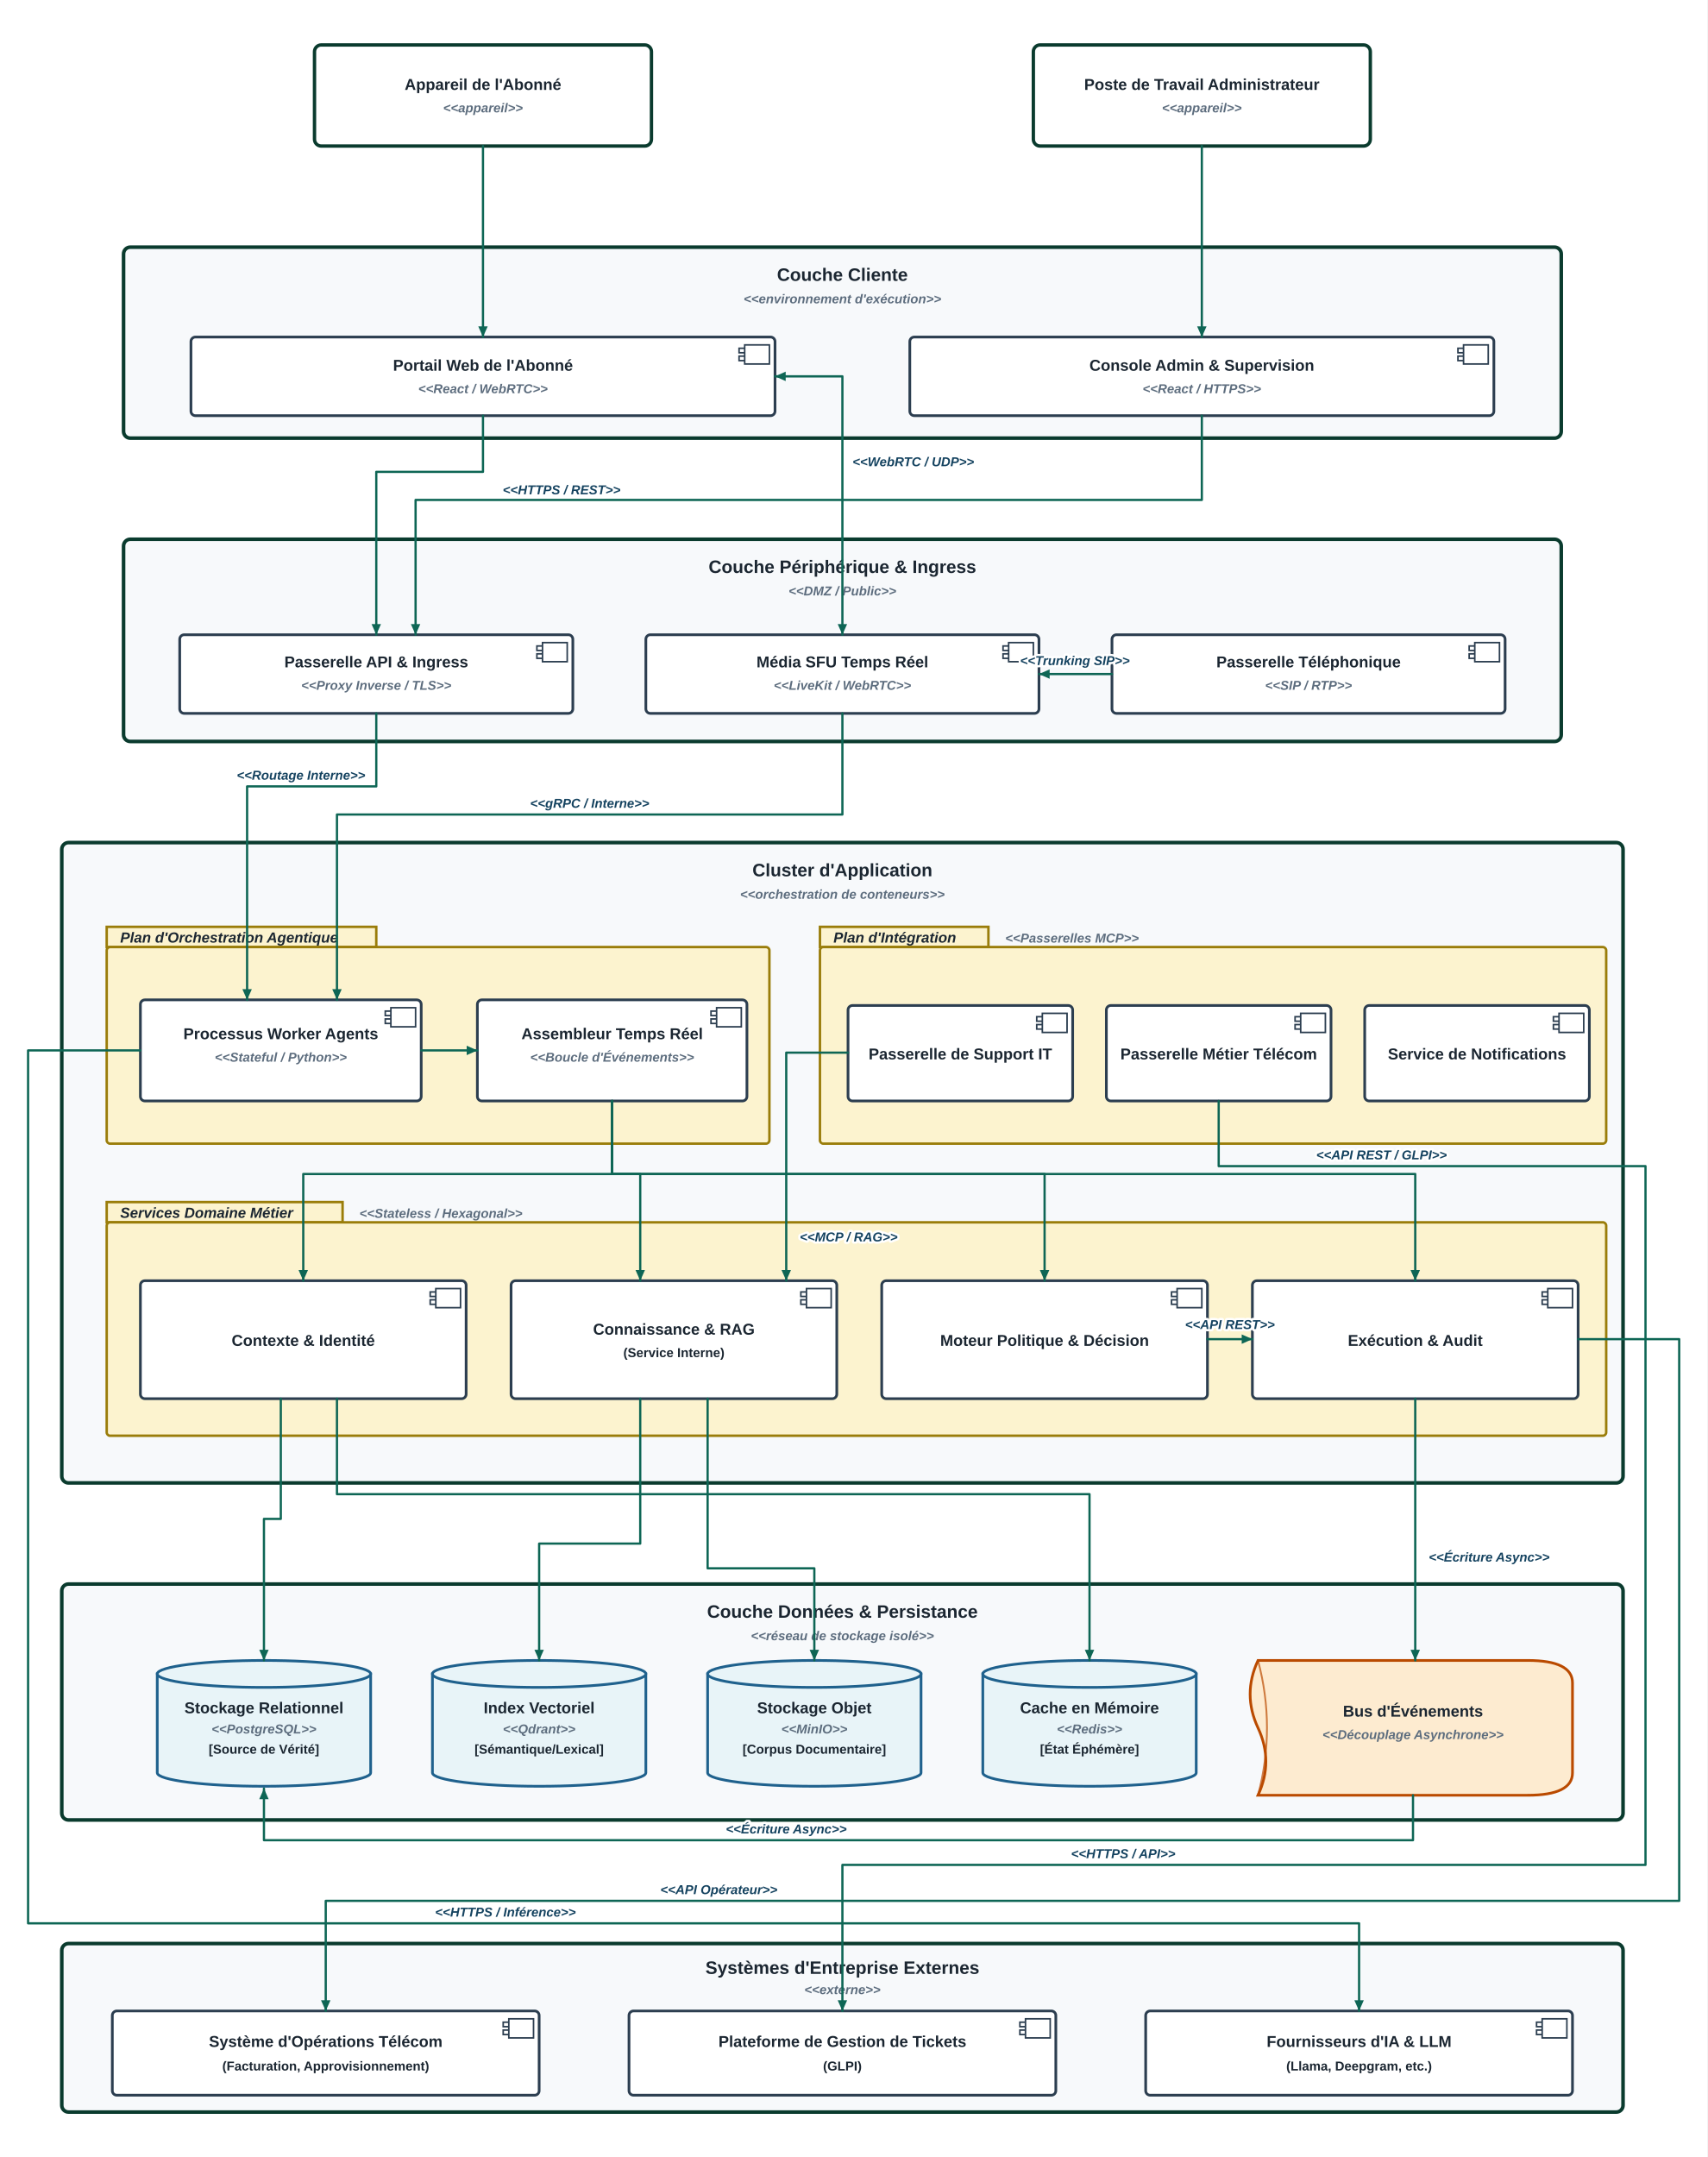
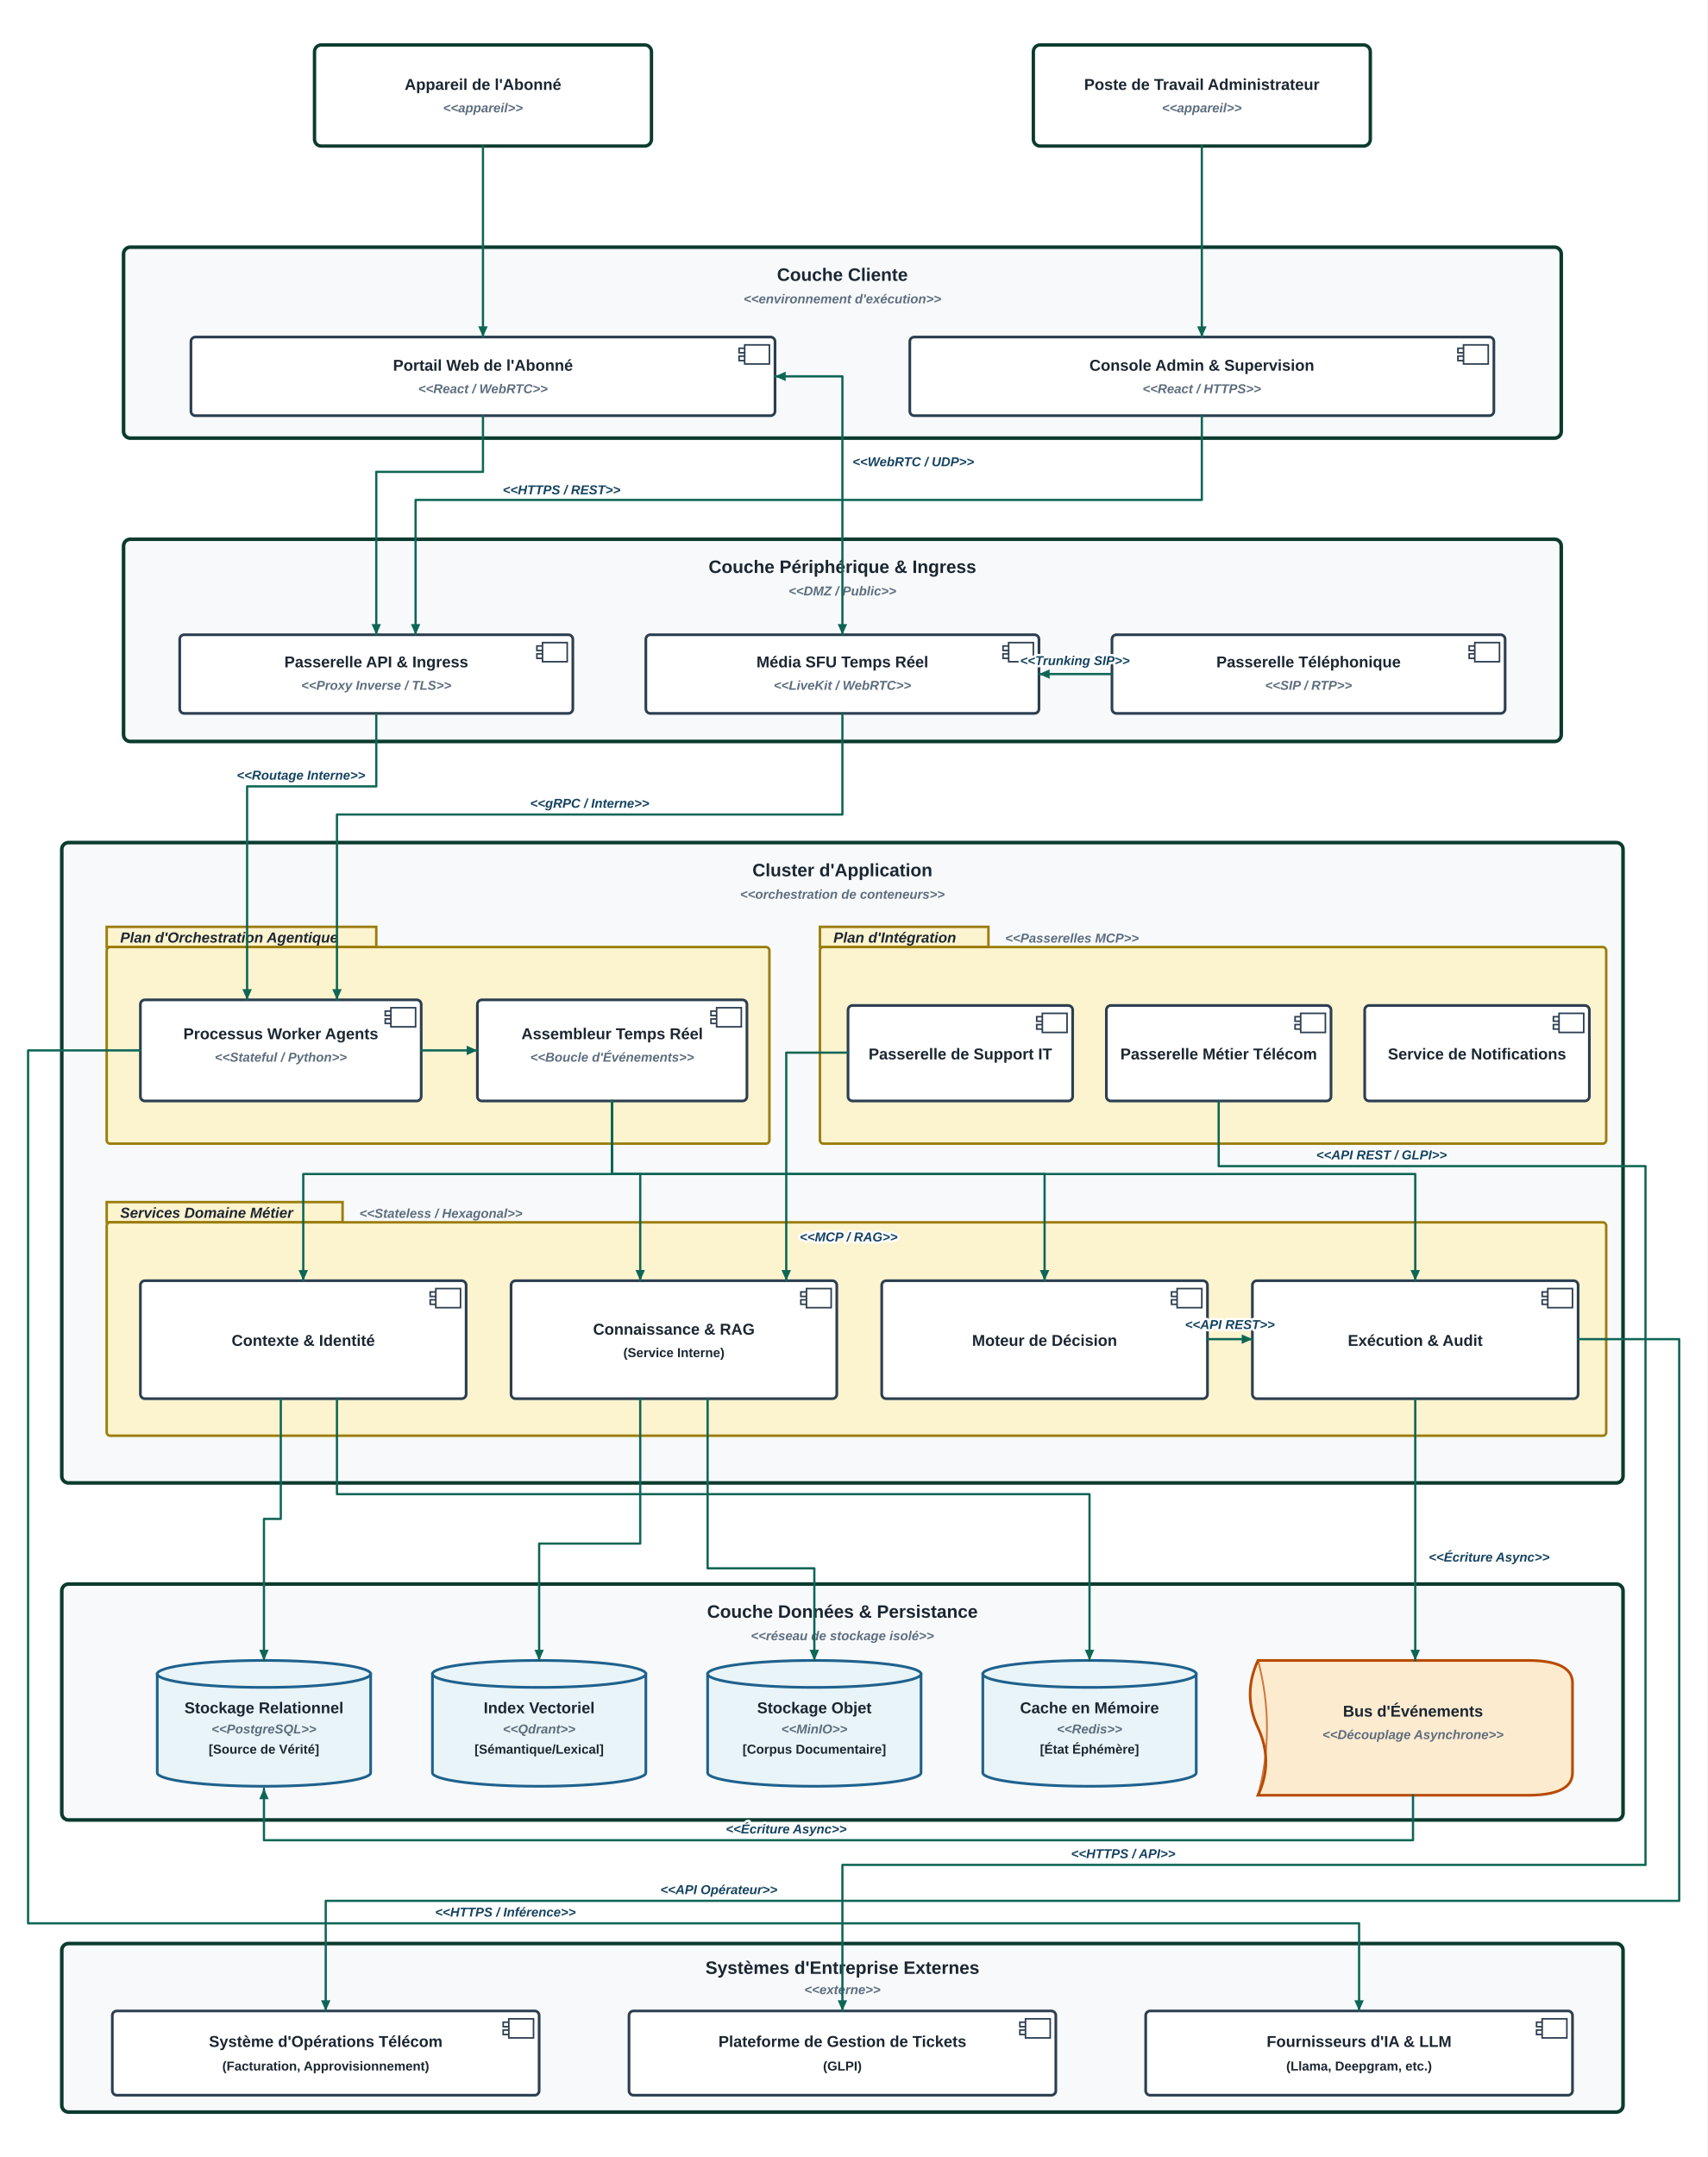
<svg xmlns="http://www.w3.org/2000/svg" xmlns:xlink="http://www.w3.org/1999/xlink" width="1520" height="1920" viewBox="0 0 1520 1920" font-family="Arial, Helvetica, sans-serif">
  <defs>
    <marker id="arrow" viewBox="0 0 10 10" refX="9.5" refY="5" markerWidth="10" markerHeight="10" markerUnits="userSpaceOnUse" orient="auto-start-reverse">
      <path d="M 0 0.8 L 9.5 5 L 0 9.2 Z" fill="#0E6655" />
    </marker>
    <g id="cicon" fill="#FFFFFF" stroke="#2C3E50" stroke-width="1.4">
      <rect x="0" y="3" width="7" height="4" />
      <rect x="0" y="10" width="7" height="4" />
      <rect x="5" y="0" width="22" height="17" />
    </g>
    <style>
      text{font-family:Arial,Helvetica,sans-serif;}
      .nt{font-size:16px;font-weight:bold;fill:#1B2631;}
      .st{font-size:11.5px;font-style:italic;font-weight:bold;fill:#5D6D7E;}
      .cn{font-size:14px;font-weight:bold;fill:#1B2631;}
      .cs{font-size:11.5px;font-style:italic;font-weight:bold;fill:#5D6D7E;}
      .sm{font-size:11.5px;font-weight:bold;fill:#1B2631;}
      .pt{font-size:13px;font-weight:bold;font-style:italic;fill:#1B2631;}
      .lbl{font-size:11.5px;font-style:italic;font-weight:bold;fill:#154360;
           paint-order:stroke;stroke:#FFFFFF;stroke-width:4px;stroke-linejoin:round;}
      .node{fill:#F7F9FB;stroke:#0A3B2E;stroke-width:3.2;}
      .comp{fill:#FFFFFF;stroke:#2C3E50;stroke-width:2.4;}
      .pkg{fill:#FCF3CF;stroke:#9A7D0A;stroke-width:2.2;}
      .db{fill:#E8F4F8;stroke:#1F618D;stroke-width:2.4;}
      .q{fill:#FDEBD0;stroke:#BA4A00;stroke-width:2.4;}
      .link{fill:none;stroke:#0E6655;stroke-width:2;stroke-linejoin:round;stroke-linecap:round;}
      .device{fill:#FFFFFF;stroke:#0A3B2E;stroke-width:3;}
    </style>
  </defs>
  <rect x="0" y="0" width="1520" height="1920" fill="#FFFFFF" />
  <g>
    <rect x="280" y="40" width="300" height="90" rx="6" class="device" />
    <text x="430" y="80" text-anchor="middle" class="cn">Appareil de l'Abonné</text>
    <text x="430" y="100" text-anchor="middle" class="st">&lt;&lt;appareil&gt;&gt;</text>
  </g>
  <g>
    <rect x="920" y="40" width="300" height="90" rx="6" class="device" />
    <text x="1070" y="80" text-anchor="middle" class="cn">Poste de Travail Administrateur</text>
    <text x="1070" y="100" text-anchor="middle" class="st">&lt;&lt;appareil&gt;&gt;</text>
  </g>
  <rect x="110" y="220" width="1280" height="170" rx="6" class="node" />
  <text x="750" y="250" text-anchor="middle" class="nt">Couche Cliente</text>
  <text x="750" y="270" text-anchor="middle" class="st">&lt;&lt;environnement d'exécution&gt;&gt;</text>
  <rect x="170" y="300" width="520" height="70" rx="4" class="comp" />
  <use xlink:href="#cicon" href="#cicon" x="658" y="307" />
  <text x="430" y="330" text-anchor="middle" class="cn">Portail Web de l'Abonné</text>
  <text x="430" y="350" text-anchor="middle" class="cs">&lt;&lt;React / WebRTC&gt;&gt;</text>
  <rect x="810" y="300" width="520" height="70" rx="4" class="comp" />
  <use xlink:href="#cicon" href="#cicon" x="1298" y="307" />
  <text x="1070" y="330" text-anchor="middle" class="cn">Console Admin &amp; Supervision</text>
  <text x="1070" y="350" text-anchor="middle" class="cs">&lt;&lt;React / HTTPS&gt;&gt;</text>
  <rect x="110" y="480" width="1280" height="180" rx="6" class="node" />
  <text x="750" y="510" text-anchor="middle" class="nt">Couche Périphérique &amp; Ingress</text>
  <text x="750" y="530" text-anchor="middle" class="st">&lt;&lt;DMZ / Public&gt;&gt;</text>
  <rect x="160" y="565" width="350" height="70" rx="4" class="comp" />
  <use xlink:href="#cicon" href="#cicon" x="478" y="572" />
  <text x="335" y="594" text-anchor="middle" class="cn">Passerelle API &amp; Ingress</text>
  <text x="335" y="614" text-anchor="middle" class="cs">&lt;&lt;Proxy Inverse / TLS&gt;&gt;</text>
  <rect x="575" y="565" width="350" height="70" rx="4" class="comp" />
  <use xlink:href="#cicon" href="#cicon" x="893" y="572" />
  <text x="750" y="594" text-anchor="middle" class="cn">Média SFU Temps Réel</text>
  <text x="750" y="614" text-anchor="middle" class="cs">&lt;&lt;LiveKit / WebRTC&gt;&gt;</text>
  <rect x="990" y="565" width="350" height="70" rx="4" class="comp" />
  <use xlink:href="#cicon" href="#cicon" x="1308" y="572" />
  <text x="1165" y="594" text-anchor="middle" class="cn">Passerelle Téléphonique</text>
  <text x="1165" y="614" text-anchor="middle" class="cs">&lt;&lt;SIP / RTP&gt;&gt;</text>
  <rect x="55" y="750" width="1390" height="570" rx="6" class="node" />
  <text x="750" y="780" text-anchor="middle" class="nt">Cluster d'Application</text>
  <text x="750" y="800" text-anchor="middle" class="st">&lt;&lt;orchestration de conteneurs&gt;&gt;</text>
  <rect x="95" y="825" width="240" height="18" class="pkg" />
  <rect x="95" y="843" width="590" height="175" rx="3" class="pkg" />
  <text x="107" y="839" class="pt">Plan d'Orchestration Agentique</text>
  <rect x="125" y="890" width="250" height="90" rx="4" class="comp" />
  <use xlink:href="#cicon" href="#cicon" x="343" y="897" />
  <text x="250" y="925" text-anchor="middle" class="cn">Processus Worker Agents</text>
  <text x="250" y="945" text-anchor="middle" class="cs">&lt;&lt;Stateful / Python&gt;&gt;</text>
  <rect x="425" y="890" width="240" height="90" rx="4" class="comp" />
  <use xlink:href="#cicon" href="#cicon" x="633" y="897" />
  <text x="545" y="925" text-anchor="middle" class="cn">Assembleur Temps Réel</text>
  <text x="545" y="945" text-anchor="middle" class="cs">&lt;&lt;Boucle d'Événements&gt;&gt;</text>
  <rect x="730" y="825" width="150" height="18" class="pkg" />
  <rect x="730" y="843" width="700" height="175" rx="3" class="pkg" />
  <text x="742" y="839" class="pt">Plan d'Intégration</text>
  <text x="895" y="839" class="cs">&lt;&lt;Passerelles MCP&gt;&gt;</text>
  <rect x="755" y="895" width="200" height="85" rx="4" class="comp" />
  <use xlink:href="#cicon" href="#cicon" x="923" y="902" />
  <text x="855" y="943" text-anchor="middle" class="cn">Passerelle de Support IT</text>
  <rect x="985" y="895" width="200" height="85" rx="4" class="comp" />
  <use xlink:href="#cicon" href="#cicon" x="1153" y="902" />
  <text x="1085" y="943" text-anchor="middle" class="cn">Passerelle Métier Télécom</text>
  <rect x="1215" y="895" width="200" height="85" rx="4" class="comp" />
  <use xlink:href="#cicon" href="#cicon" x="1383" y="902" />
  <text x="1315" y="943" text-anchor="middle" class="cn">Service de Notifications</text>
  <rect x="95" y="1070" width="210" height="18" class="pkg" />
  <rect x="95" y="1088" width="1335" height="190" rx="3" class="pkg" />
  <text x="107" y="1084" class="pt">Services Domaine Métier</text>
  <text x="320" y="1084" class="cs">&lt;&lt;Stateless / Hexagonal&gt;&gt;</text>
  <rect x="125" y="1140" width="290" height="105" rx="4" class="comp" />
  <use xlink:href="#cicon" href="#cicon" x="383" y="1147" />
  <text x="270" y="1198" text-anchor="middle" class="cn">Contexte &amp; Identité</text>
  <rect x="455" y="1140" width="290" height="105" rx="4" class="comp" />
  <use xlink:href="#cicon" href="#cicon" x="713" y="1147" />
  <text x="600" y="1188" text-anchor="middle" class="cn">Connaissance &amp; RAG</text>
  <text x="600" y="1208" text-anchor="middle" class="sm">(Service Interne)</text>
  <rect x="785" y="1140" width="290" height="105" rx="4" class="comp" />
  <use xlink:href="#cicon" href="#cicon" x="1043" y="1147" />
-   <text x="930" y="1198" text-anchor="middle" class="cn">Moteur Politique &amp; Décision</text>
+   <text x="930" y="1198" text-anchor="middle" class="cn">Moteur de Décision</text>
  <rect x="1115" y="1140" width="290" height="105" rx="4" class="comp" />
  <use xlink:href="#cicon" href="#cicon" x="1373" y="1147" />
  <text x="1260" y="1198" text-anchor="middle" class="cn">Exécution &amp; Audit</text>
  <rect x="55" y="1410" width="1390" height="210" rx="6" class="node" />
  <text x="750" y="1440" text-anchor="middle" class="nt">Couche Données &amp; Persistance</text>
  <text x="750" y="1460" text-anchor="middle" class="st">&lt;&lt;réseau de stockage isolé&gt;&gt;</text>
  <path d="M 140 1490 L 140 1578 A 95 12 0 0 0 330 1578 L 330 1490 Z" class="db" />
  <ellipse cx="235" cy="1490" rx="95" ry="12" class="db" />
  <text x="235" y="1525" text-anchor="middle" class="cn">Stockage Relationnel</text>
  <text x="235" y="1543" text-anchor="middle" class="cs">&lt;&lt;PostgreSQL&gt;&gt;</text>
  <text x="235" y="1561" text-anchor="middle" class="sm">[Source de Vérité]</text>
  <path d="M 385 1490 L 385 1578 A 95 12 0 0 0 575 1578 L 575 1490 Z" class="db" />
  <ellipse cx="480" cy="1490" rx="95" ry="12" class="db" />
  <text x="480" y="1525" text-anchor="middle" class="cn">Index Vectoriel</text>
  <text x="480" y="1543" text-anchor="middle" class="cs">&lt;&lt;Qdrant&gt;&gt;</text>
  <text x="480" y="1561" text-anchor="middle" class="sm">[Sémantique/Lexical]</text>
  <path d="M 630 1490 L 630 1578 A 95 12 0 0 0 820 1578 L 820 1490 Z" class="db" />
  <ellipse cx="725" cy="1490" rx="95" ry="12" class="db" />
  <text x="725" y="1525" text-anchor="middle" class="cn">Stockage Objet</text>
  <text x="725" y="1543" text-anchor="middle" class="cs">&lt;&lt;MinIO&gt;&gt;</text>
  <text x="725" y="1561" text-anchor="middle" class="sm">[Corpus Documentaire]</text>
  <path d="M 875 1490 L 875 1578 A 95 12 0 0 0 1065 1578 L 1065 1490 Z" class="db" />
  <ellipse cx="970" cy="1490" rx="95" ry="12" class="db" />
  <text x="970" y="1525" text-anchor="middle" class="cn">Cache en Mémoire</text>
  <text x="970" y="1543" text-anchor="middle" class="cs">&lt;&lt;Redis&gt;&gt;</text>
  <text x="970" y="1561" text-anchor="middle" class="sm">[État Éphémère]</text>
  <path d="M 1120 1478 L 1360 1478 Q 1400 1478 1400 1498 L 1400 1578 Q 1400 1598 1360 1598 L 1120 1598 Q 1134 1568 1120 1538 Q 1106 1508 1120 1478 Z" class="q" />
  <path d="M 1120 1478 Q 1136 1538 1120 1598" fill="none" stroke="#BA4A00" stroke-width="1.6" opacity="0.7" />
  <text x="1258" y="1528" text-anchor="middle" class="cn">Bus d'Événements</text>
  <text x="1258" y="1548" text-anchor="middle" class="cs">&lt;&lt;Découplage Asynchrone&gt;&gt;</text>
  <rect x="55" y="1730" width="1390" height="150" rx="6" class="node" />
  <text x="750" y="1757" text-anchor="middle" class="nt">Systèmes d'Entreprise Externes</text>
  <text x="750" y="1775" text-anchor="middle" class="st">&lt;&lt;externe&gt;&gt;</text>
  <rect x="100" y="1790" width="380" height="75" rx="4" class="comp" />
  <use xlink:href="#cicon" href="#cicon" x="448" y="1797" />
  <text x="290" y="1822" text-anchor="middle" class="cn">Système d'Opérations Télécom</text>
  <text x="290" y="1843" text-anchor="middle" class="sm">(Facturation, Approvisionnement)</text>
  <rect x="560" y="1790" width="380" height="75" rx="4" class="comp" />
  <use xlink:href="#cicon" href="#cicon" x="908" y="1797" />
  <text x="750" y="1822" text-anchor="middle" class="cn">Plateforme de Gestion de Tickets</text>
  <text x="750" y="1843" text-anchor="middle" class="sm">(GLPI)</text>
  <rect x="1020" y="1790" width="380" height="75" rx="4" class="comp" />
  <use xlink:href="#cicon" href="#cicon" x="1368" y="1797" />
  <text x="1210" y="1822" text-anchor="middle" class="cn">Fournisseurs d'IA &amp; LLM</text>
  <text x="1210" y="1843" text-anchor="middle" class="sm">(Llama, Deepgram, etc.)</text>
  <g marker-end="url(#arrow)">
    <path class="link" d="M 430 130 L 430 300" />
    <path class="link" d="M 1070 130 L 1070 300" />
    <path class="link" d="M 430 370 L 430 420 L 335 420 L 335 565" />
    <path class="link" d="M 1070 370 L 1070 445 L 370 445 L 370 565" />
    <path class="link" marker-start="url(#arrow)" d="M 690 335 L 750 335 L 750 565" />
    <path class="link" d="M 990 600 L 925 600" />
    <path class="link" d="M 335 635 L 335 700 L 220 700 L 220 890" />
    <path class="link" d="M 750 635 L 750 725 L 300 725 L 300 890" />
    <path class="link" d="M 375 935 L 425 935" />
    <path class="link" d="M 545 980 L 545 1045 L 270 1045 L 270 1140" />
    <path class="link" d="M 545 980 L 545 1045 L 570 1045 L 570 1140" />
    <path class="link" d="M 545 980 L 545 1045 L 930 1045 L 930 1140" />
    <path class="link" d="M 545 980 L 545 1045 L 1260 1045 L 1260 1140" />
    <path class="link" d="M 755 937 L 700 937 L 700 1140" />
    <path class="link" d="M 1075 1192 L 1115 1192" />
    <path class="link" d="M 1260 1245 L 1260 1478" />
    <path class="link" d="M 300 1245 L 300 1330 L 970 1330 L 970 1478" />
    <path class="link" d="M 250 1245 L 250 1352 L 235 1352 L 235 1478" />
    <path class="link" d="M 570 1245 L 570 1374 L 480 1374 L 480 1478" />
    <path class="link" d="M 630 1245 L 630 1396 L 725 1396 L 725 1478" />
    <path class="link" d="M 1258 1598 L 1258 1638 L 235 1638 L 235 1592" />
    <path class="link" d="M 1085 980 L 1085 1038 L 1465 1038 L 1465 1660 L 750 1660 L 750 1790" />
    <path class="link" d="M 1405 1192 L 1495 1192 L 1495 1692 L 290 1692 L 290 1790" />
    <path class="link" d="M 125 935 L 25 935 L 25 1712 L 1210 1712 L 1210 1790" />
  </g>
  <text x="500" y="440" text-anchor="middle" class="lbl">&lt;&lt;HTTPS / REST&gt;&gt;</text>
  <text x="759" y="415" text-anchor="start" class="lbl">&lt;&lt;WebRTC / UDP&gt;&gt;</text>
  <text x="957" y="592" text-anchor="middle" class="lbl">&lt;&lt;Trunking SIP&gt;&gt;</text>
  <text x="268" y="694" text-anchor="middle" class="lbl">&lt;&lt;Routage Interne&gt;&gt;</text>
  <text x="525" y="719" text-anchor="middle" class="lbl">&lt;&lt;gRPC / Interne&gt;&gt;</text>
  <text x="712" y="1105" text-anchor="start" class="lbl">&lt;&lt;MCP / RAG&gt;&gt;</text>
  <text x="1095" y="1183" text-anchor="middle" class="lbl">&lt;&lt;API REST&gt;&gt;</text>
  <text x="1272" y="1390" text-anchor="start" class="lbl">&lt;&lt;Écriture Async&gt;&gt;</text>
  <text x="700" y="1632" text-anchor="middle" class="lbl">&lt;&lt;Écriture Async&gt;&gt;</text>
  <text x="1230" y="1032" text-anchor="middle" class="lbl">&lt;&lt;API REST / GLPI&gt;&gt;</text>
  <text x="1000" y="1654" text-anchor="middle" class="lbl">&lt;&lt;HTTPS / API&gt;&gt;</text>
  <text x="640" y="1686" text-anchor="middle" class="lbl">&lt;&lt;API Opérateur&gt;&gt;</text>
  <text x="450" y="1706" text-anchor="middle" class="lbl">&lt;&lt;HTTPS / Inférence&gt;&gt;</text>
</svg>
